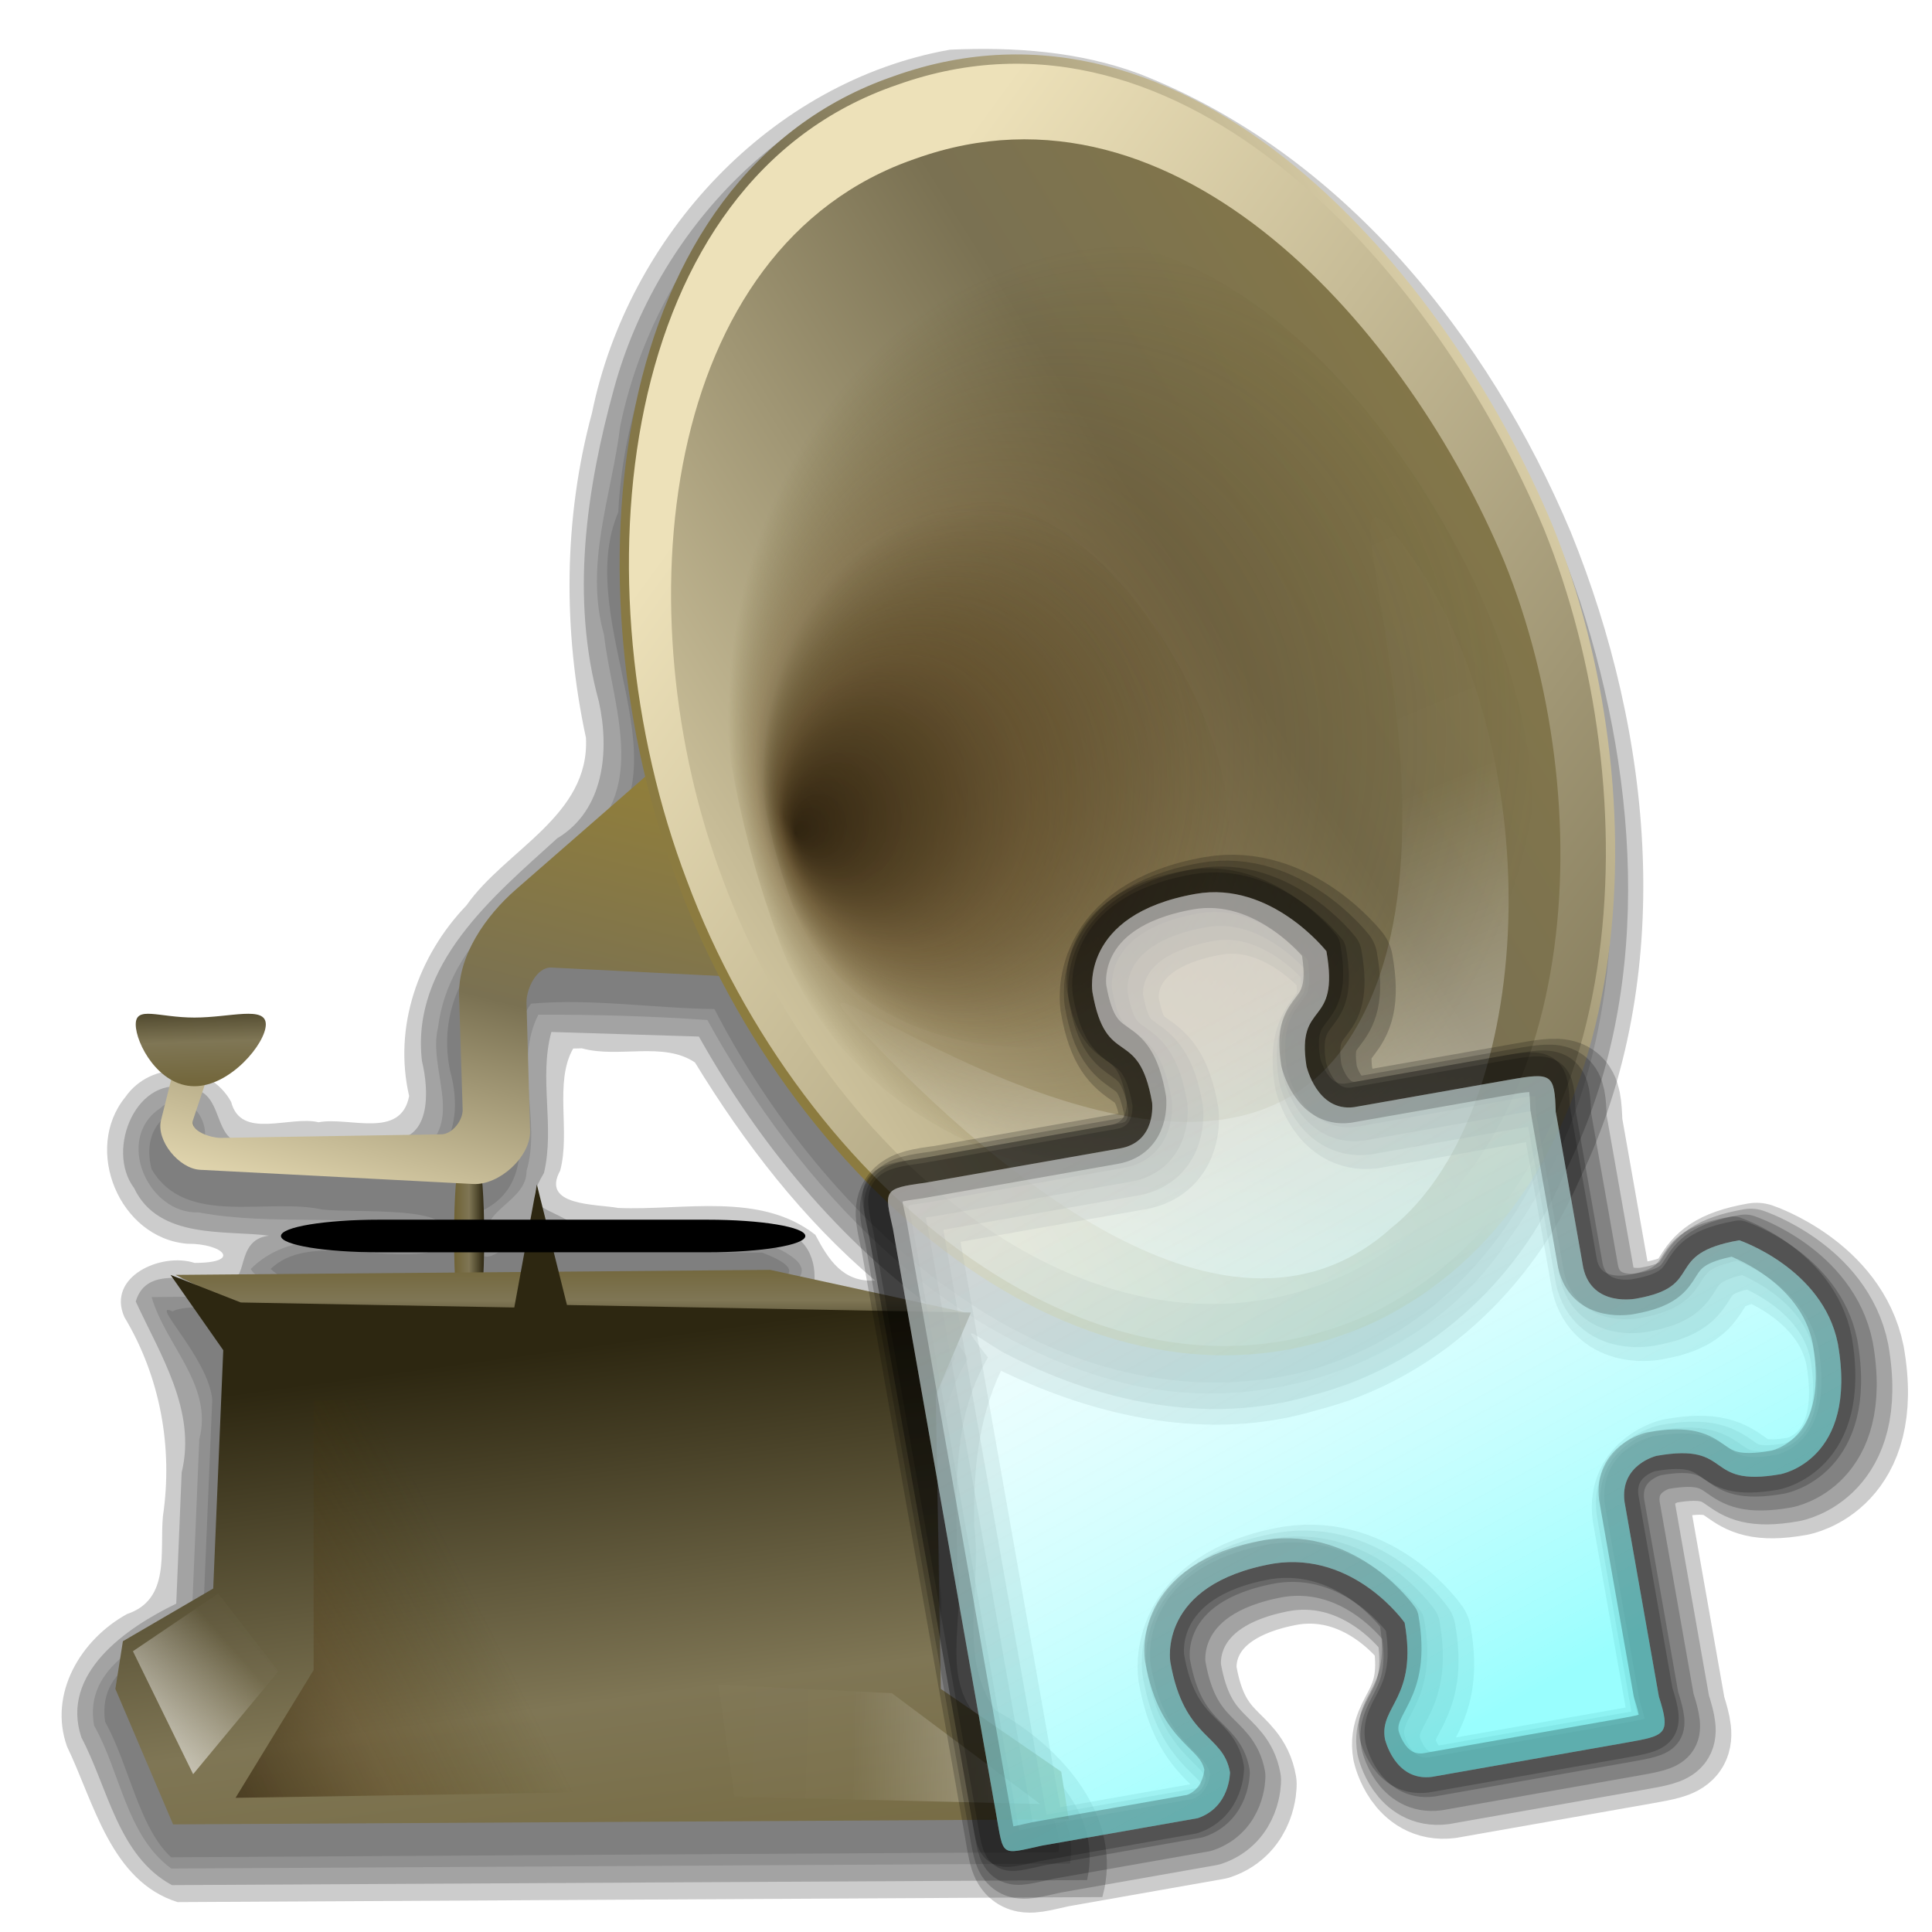
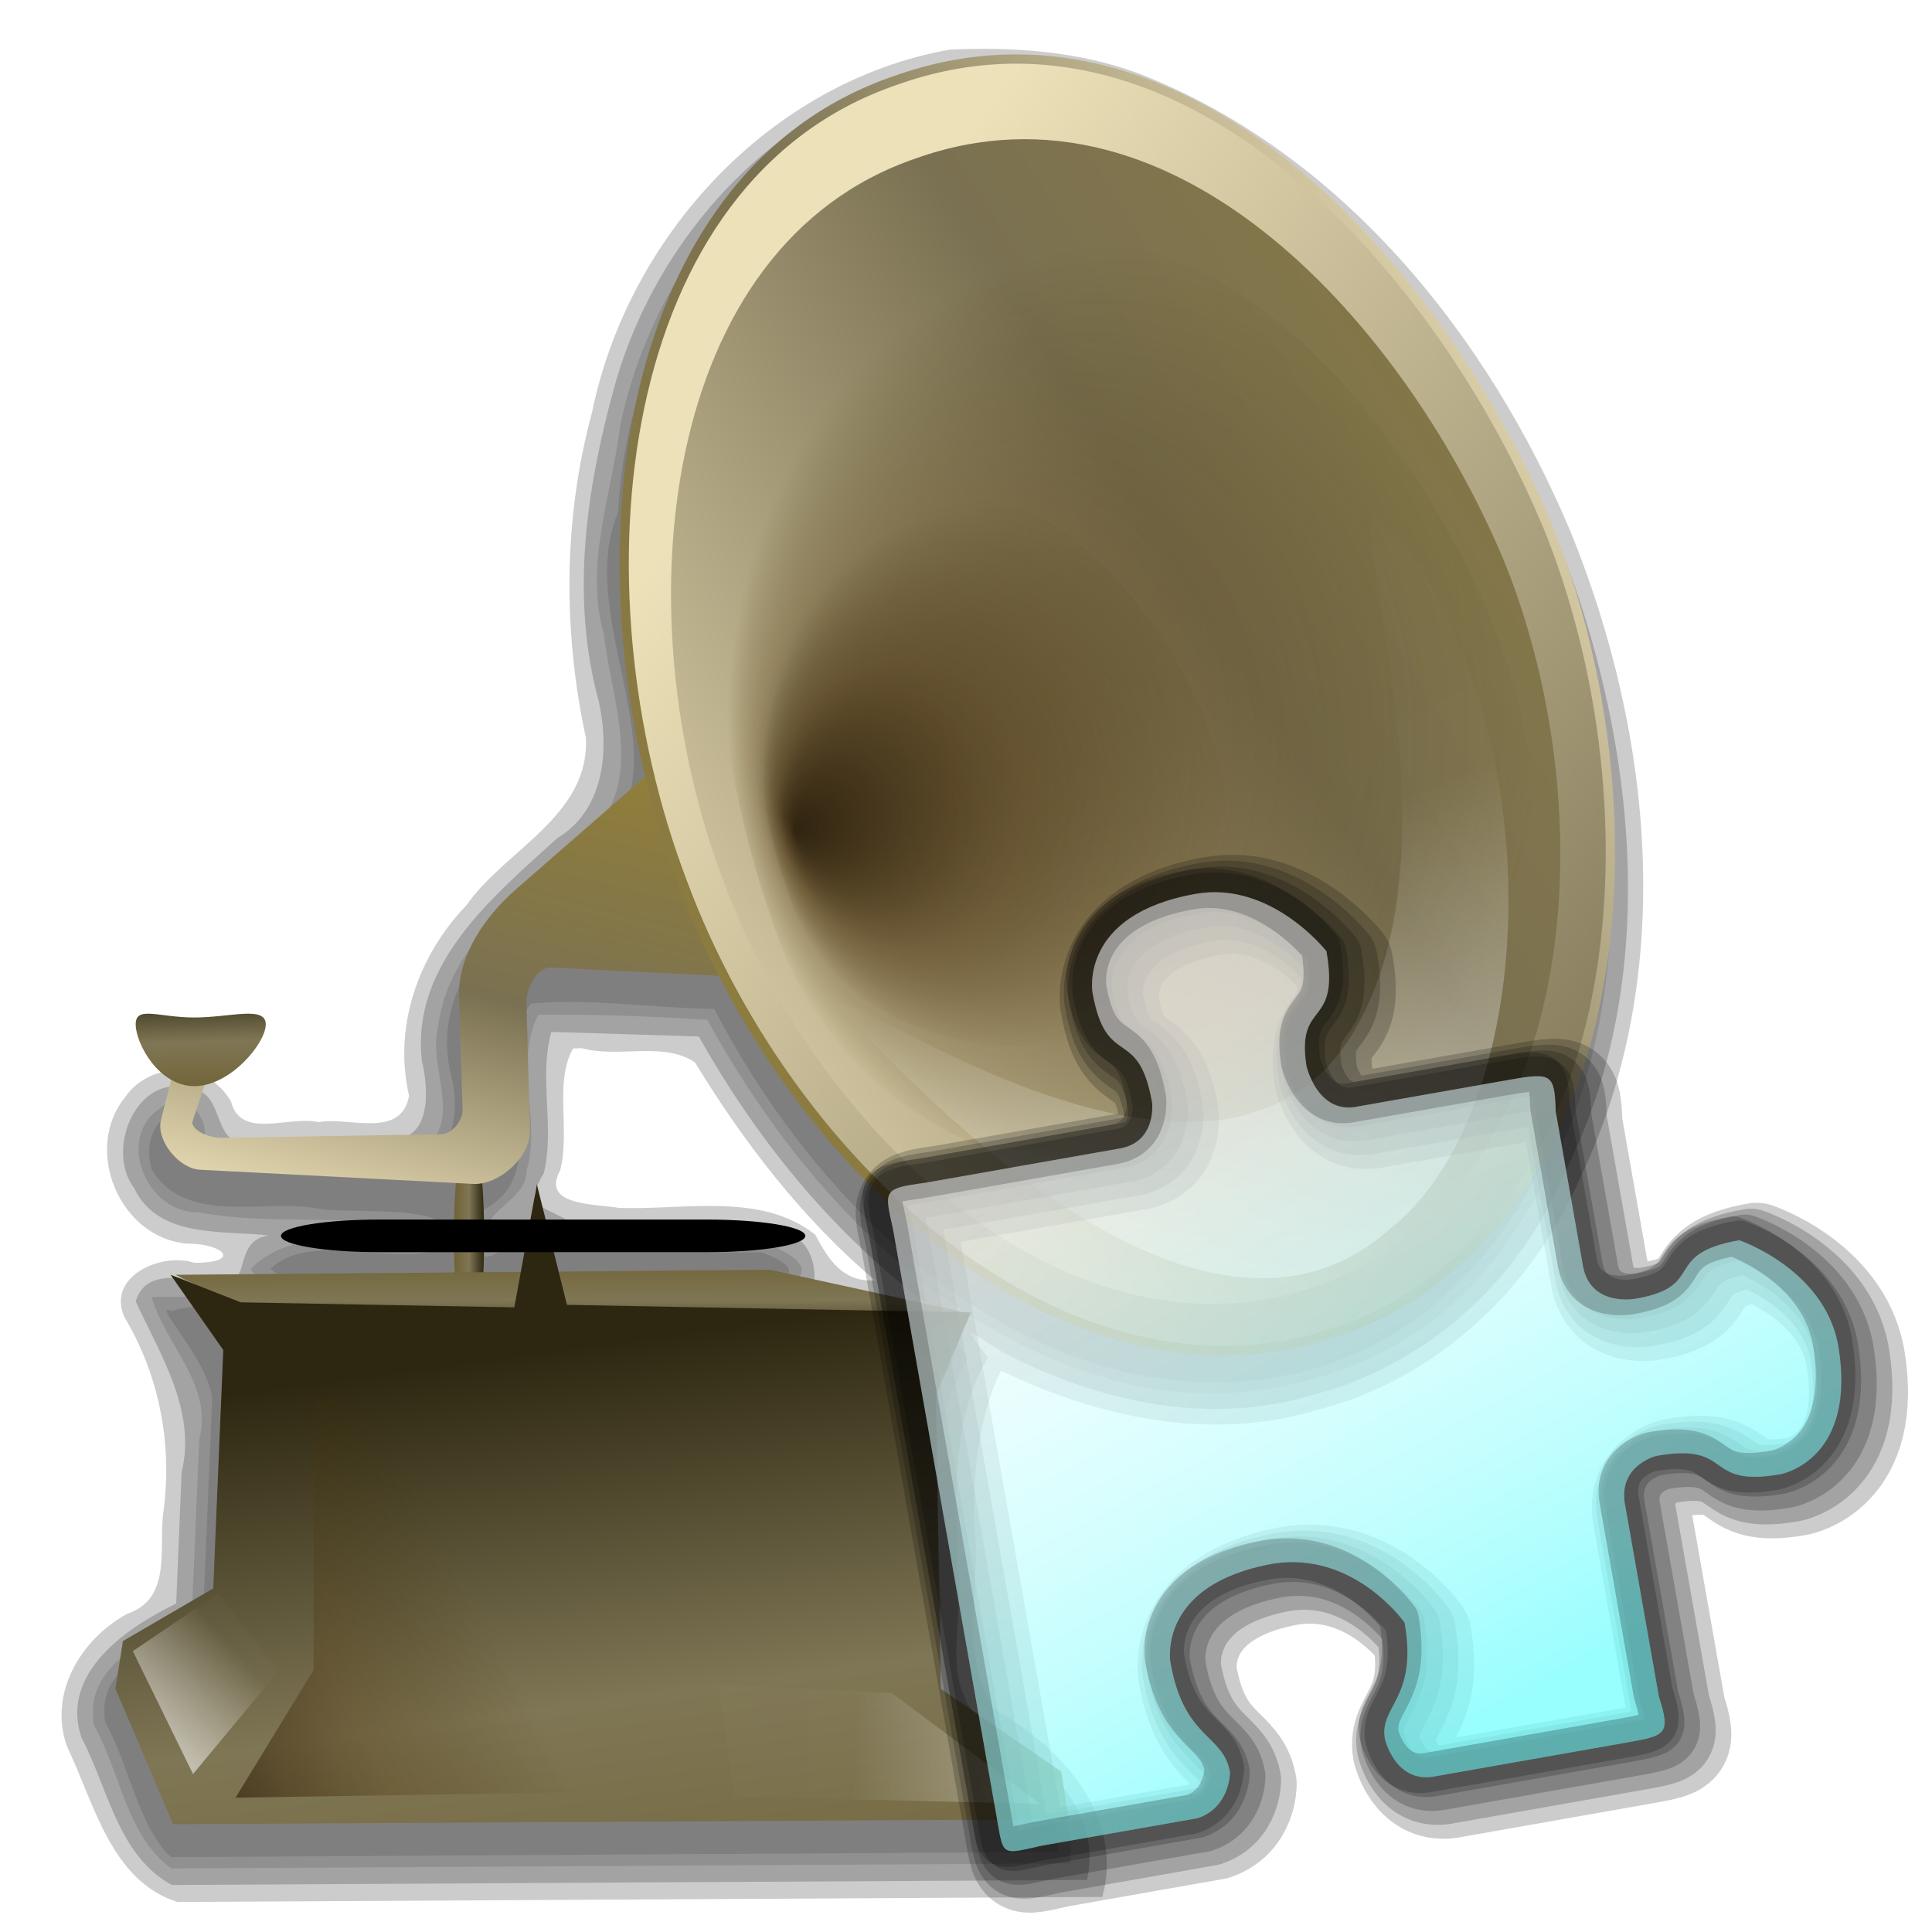
- <svg xmlns="http://www.w3.org/2000/svg" xmlns:xlink="http://www.w3.org/1999/xlink" width="32" height="32" viewBox="0 0 32 32" version="1.1" id="svg5094" xml:space="preserve">
-   <defs id="defs5088">
-     <linearGradient id="linearGradient5">
-       <stop style="stop-color:#fffefe;stop-opacity:0.2;" offset="0" id="stop5" />
-       <stop style="stop-color:#00ffff;stop-opacity:0.4;" offset="1" id="stop6" />
+ <svg xmlns="http://www.w3.org/2000/svg" xmlns:xlink="http://www.w3.org/1999/xlink" width="32" height="32" version="1.1" viewBox="0 0 32 32">
+   <defs>
+     <linearGradient id="linearGradient6" x1="14" x2="20" y1="7" y2="25" gradientUnits="userSpaceOnUse">
+       <stop stop-color="#fffefe" stop-opacity=".2" offset="0" />
+       <stop stop-color="#0ff" stop-opacity=".4" offset="1" />
    </linearGradient>
-     <linearGradient xlink:href="#linearGradient5" id="linearGradient6" x1="14" y1="7" x2="20" y2="25" gradientUnits="userSpaceOnUse" />
-     <linearGradient id="linearGradient3589">
-       <stop style="stop-color:#0052ff;stop-opacity:1;" offset="0" id="stop3587" />
+     <linearGradient id="linearGradient2318" x1="187.52" x2="197.01" y1="82.686" y2="82.686" gradientTransform="matrix(.25437 0 0 1.2295 162.94 162.29)" gradientUnits="userSpaceOnUse" xlink:href="#linearGradient2310" />
+     <linearGradient id="linearGradient2310">
+       <stop stop-color="#6f6234" offset="0" />
+       <stop stop-color="#7f7655" offset=".5" />
+       <stop stop-color="#2d2711" offset="1" />
    </linearGradient>
-     <linearGradient x1="187.518" y1="82.686" x2="197.013" y2="82.686" id="linearGradient2318" xlink:href="#linearGradient2310" gradientUnits="userSpaceOnUse" gradientTransform="matrix(0.2543698,0,0,1.229454,162.9437,162.2934)" />
-     <linearGradient id="linearGradient2310">
-       <stop id="stop2311" style="stop-color:#6f6234;stop-opacity:1" offset="0" />
-       <stop id="stop2312" style="stop-color:#7f7655;stop-opacity:1" offset="0.5" />
-       <stop id="stop2313" style="stop-color:#2d2711;stop-opacity:1" offset="1" />
+     <linearGradient id="linearGradient2296" x1="52.202" x2="80.842" y1="222.94" y2="139.84" gradientTransform="matrix(.65515 0 0 .47735 162.94 162.29)" gradientUnits="userSpaceOnUse" xlink:href="#linearGradient2288" />
+     <linearGradient id="linearGradient2288">
+       <stop stop-color="#ede1b9" offset="0" />
+       <stop stop-color="#7a7152" offset=".5" />
+       <stop stop-color="#927f39" offset="1" />
    </linearGradient>
-     <linearGradient x1="52.202" y1="222.936" x2="80.842" y2="139.837" id="linearGradient2296" xlink:href="#linearGradient2288" gradientUnits="userSpaceOnUse" gradientTransform="matrix(0.6551461,0,0,0.477353,162.9437,162.2934)" />
-     <linearGradient id="linearGradient2288">
-       <stop id="stop2289" style="stop-color:#ede1b9;stop-opacity:1" offset="0" />
-       <stop id="stop2291" style="stop-color:#7a7152;stop-opacity:1" offset="0.5" />
-       <stop id="stop2290" style="stop-color:#927f39;stop-opacity:1" offset="1" />
+     <linearGradient id="linearGradient2293" x1="167.39" x2="423.51" y1="44.529" y2="288.54" gradientTransform="matrix(.48918 0 0 .63931 162.94 162.29)" gradientUnits="userSpaceOnUse" xlink:href="#linearGradient2288" />
+     <linearGradient id="linearGradient2306" x1="281.13" x2="139" y1="52.916" y2="167.97" gradientTransform="matrix(.48918 0 0 .63931 162.94 162.29)" gradientUnits="userSpaceOnUse" xlink:href="#linearGradient2288" />
+     <linearGradient id="linearGradient2287" x1="106.91" x2="291.1" y1="137.89" y2="-13.32" gradientTransform="matrix(.48867 0 0 .63997 162.94 162.29)" gradientUnits="userSpaceOnUse" xlink:href="#linearGradient2288" />
+     <radialGradient id="radialGradient3175" cx="198.31" cy="109.06" r="63.508" fx="143.62" fy="122.04" gradientTransform="matrix(.51681 0 0 .60512 162.94 162.29)" gradientUnits="userSpaceOnUse" xlink:href="#linearGradient2283" />
+     <linearGradient id="linearGradient2283">
+       <stop stop-color="#1d1100" stop-opacity=".667" offset="0" />
+       <stop stop-color="#4f340c" stop-opacity=".302" offset=".527" />
+       <stop stop-color="#3d3001" stop-opacity="0" offset="1" />
    </linearGradient>
-     <linearGradient x1="167.392" y1="44.529" x2="423.51" y2="288.536" id="linearGradient2293" xlink:href="#linearGradient2288" gradientUnits="userSpaceOnUse" gradientTransform="matrix(0.4891802,0,0,0.6393063,162.9437,162.2934)" />
-     <linearGradient x1="281.134" y1="52.916" x2="139.003" y2="167.97" id="linearGradient2306" xlink:href="#linearGradient2288" gradientUnits="userSpaceOnUse" gradientTransform="matrix(0.4891802,0,0,0.6393063,162.9437,162.2934)" />
-     <linearGradient x1="106.914" y1="137.886" x2="291.101" y2="-13.32" id="linearGradient2287" xlink:href="#linearGradient2288" gradientUnits="userSpaceOnUse" gradientTransform="matrix(0.4886735,0,0,0.6399691,162.9437,162.2934)" />
-     <radialGradient cx="198.314" cy="109.057" r="63.508" fx="143.616" fy="122.043" id="radialGradient3175" xlink:href="#linearGradient2283" gradientUnits="userSpaceOnUse" gradientTransform="matrix(0.5168128,0,0,0.6051242,162.9437,162.2934)" />
-     <linearGradient id="linearGradient2283">
-       <stop id="stop2284" style="stop-color:#1d1100;stop-opacity:0.667" offset="0" />
-       <stop id="stop2292" style="stop-color:#4f340c;stop-opacity:0.302" offset="0.527" />
-       <stop id="stop2285" style="stop-color:#3d3001;stop-opacity:0" offset="1" />
+     <linearGradient id="linearGradient2305" x1="182.67" x2="226.58" y1="74.241" y2="192.07" gradientTransform="matrix(.52411 0 0 .5967 162.94 162.29)" gradientUnits="userSpaceOnUse" xlink:href="#linearGradient2300" />
+     <linearGradient id="linearGradient2300">
+       <stop stop-color="#fff" stop-opacity="0" offset="0" />
+       <stop stop-color="#fff" stop-opacity=".021" offset=".496" />
+       <stop stop-color="#fff" stop-opacity=".531" offset="1" />
    </linearGradient>
-     <linearGradient x1="182.666" y1="74.241" x2="226.582" y2="192.066" id="linearGradient2305" xlink:href="#linearGradient2300" gradientUnits="userSpaceOnUse" gradientTransform="matrix(0.5241081,0,0,0.5967012,162.9437,162.2934)" />
-     <linearGradient id="linearGradient2300">
-       <stop id="stop2301" style="stop-color:#ffffff;stop-opacity:0" offset="0" />
-       <stop id="stop2302" style="stop-color:#ffffff;stop-opacity:0.021" offset="0.496" />
-       <stop id="stop2303" style="stop-color:#ffffff;stop-opacity:0.531" offset="1" />
-     </linearGradient>
-     <linearGradient x1="23.702" y1="838.791" x2="24.908" y2="894.39" id="linearGradient2316" xlink:href="#linearGradient2310" gradientUnits="userSpaceOnUse" gradientTransform="matrix(2.407242,0,0,0.1299146,162.9437,162.2934)" />
-     <linearGradient x1="90.82" y1="378.081" x2="66.363" y2="257.434" id="linearGradient2309" xlink:href="#linearGradient2310" gradientUnits="userSpaceOnUse" gradientTransform="matrix(0.6826697,0,0,0.4581073,162.9437,162.2934)" />
-     <linearGradient x1="66.332" y1="210.397" x2="45.224" y2="233.758" id="linearGradient2297" xlink:href="#linearGradient2300" gradientUnits="userSpaceOnUse" gradientTransform="matrix(0.5019225,0,0,0.6230761,162.9437,162.2934)" />
-     <linearGradient x1="39.019" y1="273.276" x2="82.8" y2="253.125" id="linearGradient2341" xlink:href="#linearGradient2283" gradientUnits="userSpaceOnUse" gradientTransform="matrix(0.5879247,0,0,0.531932,162.9437,162.2934)" />
-     <linearGradient x1="24.214" y1="116.098" x2="23.556" y2="104.703" id="linearGradient2460" xlink:href="#linearGradient2310" gradientUnits="userSpaceOnUse" gradientTransform="matrix(1.340123,0,0,0.7462003,158.1321,171.7262)" />
-     <radialGradient cx="104.162" cy="56.434" r="20.573" fx="86.443" fy="60.641" id="radialGradient2286" xlink:href="#linearGradient2283" gradientUnits="userSpaceOnUse" gradientTransform="matrix(0.9241541,0,0,1.082071,158.1321,171.7262)" />
-     <linearGradient x1="37.51" y1="233.714" x2="65.397" y2="234.011" id="linearGradient2598" xlink:href="#linearGradient2300" gradientUnits="userSpaceOnUse" gradientTransform="matrix(1.64284,0,0,0.6087021,158.1321,171.7262)" />
+     <linearGradient id="linearGradient2316" x1="23.702" x2="24.908" y1="838.79" y2="894.39" gradientTransform="matrix(2.4072 0 0 .12991 162.94 162.29)" gradientUnits="userSpaceOnUse" xlink:href="#linearGradient2310" />
+     <linearGradient id="linearGradient2309" x1="90.82" x2="66.363" y1="378.08" y2="257.43" gradientTransform="matrix(.68267 0 0 .45811 162.94 162.29)" gradientUnits="userSpaceOnUse" xlink:href="#linearGradient2310" />
+     <linearGradient id="linearGradient2297" x1="66.332" x2="45.224" y1="210.4" y2="233.76" gradientTransform="matrix(.50192 0 0 .62308 162.94 162.29)" gradientUnits="userSpaceOnUse" xlink:href="#linearGradient2300" />
+     <linearGradient id="linearGradient2341" x1="39.019" x2="82.8" y1="273.28" y2="253.12" gradientTransform="matrix(.58792 0 0 .53193 162.94 162.29)" gradientUnits="userSpaceOnUse" xlink:href="#linearGradient2283" />
+     <linearGradient id="linearGradient2460" x1="24.214" x2="23.556" y1="116.1" y2="104.7" gradientTransform="matrix(1.3401 0 0 .7462 158.13 171.73)" gradientUnits="userSpaceOnUse" xlink:href="#linearGradient2310" />
+     <radialGradient id="radialGradient2286" cx="104.16" cy="56.434" r="20.573" fx="86.443" fy="60.641" gradientTransform="matrix(.92415 0 0 1.0821 158.13 171.73)" gradientUnits="userSpaceOnUse" xlink:href="#linearGradient2283" />
+     <linearGradient id="linearGradient2598" x1="37.51" x2="65.397" y1="233.71" y2="234.01" gradientTransform="matrix(1.6428 0 0 .6087 158.13 171.73)" gradientUnits="userSpaceOnUse" xlink:href="#linearGradient2300" />
  </defs>
-   <g id="layer2" style="display:inline">
-     <g id="g3866" transform="matrix(0.1662041,0,0,0.1662041,-23.36122,-21.86451)" style="display:inline">
-       <path d="m 486.25,355.75 c -25.791,4.564 -46.2,26.801 -51.355,52.075 -4.11,15.183 -4.182,31.291 -0.873,46.638 0.564,11.208 -11.541,16.029 -17.141,24.032 -6.938,7.226 -10.513,17.44 -8.224,27.349 -1.184,6.255 -8.631,2.928 -12.985,3.762 -4.166,-0.993 -11.126,2.564 -12.546,-2.919 -3.155,-5.755 -11.486,-6.004 -15.178,-0.693 -6.103,7.47 -0.871,20.216 8.861,21.036 5.197,-0.04 7.976,2.753 1.067,2.751 -4.759,-1.551 -12.666,1.958 -10.053,7.792 5.132,8.56 6.976,18.657 5.516,28.55 -0.483,5.14 1.115,11.925 -5.152,14.029 -6.616,3.633 -11.301,11.4 -8.607,18.991 3.862,8.002 6.29,19.334 15.859,22.326 44.219,-0.238 88.437,-0.487 132.656,-0.719 3.2,-11.493 -5.927,-21.63 -15.312,-26.781 -5.541,-7.675 -1.907,-17.676 -3.074,-26.412 -0.149,-7.583 0.531,-15.387 3.855,-22.307 13.937,6.745 30.09,10.234 45.243,5.669 17.035,-4.263 30.952,-17.291 37.835,-33.287 13.893,-28.999 10.462,-63.564 -1.34,-92.652 -11.861,-28.207 -32.857,-54.432 -61.956,-65.792 C 504.646,355.971 495.45,355.352 486.25,355.75 Z M 433.438,499 c 5.253,1.464 11.676,-1.03 16.221,2.029 7.079,11.58 15.452,22.47 25.841,31.284 -4.677,0.287 -6.728,-3.073 -8.578,-6.566 -7.902,-6.192 -18.928,-3.458 -28.254,-3.847 -3.219,-0.587 -11.155,-0.244 -8.345,-5.356 1.497,-5.625 -0.894,-12.673 1.864,-17.513 0.417,0.009 0.833,-0.032 1.25,-0.031 z" id="path2384" style="fill:#000000;fill-opacity:0.2;fill-rule:evenodd;stroke:none" transform="matrix(0.6947343,0,0,0.6947343,-102.5781,-110.6491)" />
-       <path d="m 486.469,358.156 c -23.654,3.739 -42.221,23.572 -48.405,46.126 -4.016,14.573 -6.264,30.134 -2.195,44.964 1.558,7.05 0.792,15.587 -5.976,19.634 -9.198,8.354 -20.993,18.052 -19.399,31.939 1.035,4.229 1.402,11.822 -4.99,11.198 -7.379,0.319 -14.935,0.143 -22.229,0.058 -2.525,-1.668 -1.783,-7.007 -6.036,-7.283 -7.542,-2.412 -12.233,8.688 -8.031,14.257 3.517,7.443 13.247,6.001 19.356,6.826 -5.086,0.575 -2.712,7.075 -6.094,6.188 -4.222,0.941 -11.342,-2.385 -13.031,3.25 3.555,7.703 8.742,15.69 6.589,24.534 -0.259,6.27 -0.518,12.54 -0.777,18.81 -7.146,3.451 -16.688,10.015 -13.601,19.21 3.819,7.219 5.249,16.974 12.976,21.165 43.76,-0.238 87.521,-0.487 131.281,-0.719 2.354,-10.355 -6.856,-18.023 -14.844,-22.562 -6.564,-5.61 -2.571,-15.022 -3.757,-22.409 -0.142,-10.086 -0.991,-20.981 4.382,-29.997 -4.085,-5.234 -2.693,-3.69 1.969,-0.844 13.486,7.163 29.463,10.717 44.421,6.297 16.224,-4.132 29.8,-16.228 36.21,-31.652 12.915,-25.428 10.912,-55.829 2.315,-82.297 -10.037,-30.263 -30.807,-58.294 -60.116,-72.052 -9.338,-4.245 -19.87,-5.188 -30.017,-4.64 z m -36.25,139.156 c 8.623,15.357 20.056,29.263 34.406,39.594 -5.648,-2.337 -12.445,-1.821 -17.844,-4.344 0.333,-3.915 -1.785,-7.492 -6.05,-7.389 -9.553,-2.878 -19.829,0.762 -29.399,-1.538 -4.365,-2.368 -6.134,-1.988 -3.332,-6.761 1.575,-6.644 -0.761,-13.608 1.062,-20.219 7.052,0.219 14.104,0.438 21.156,0.656 z" id="path2375" style="display:inline;fill:#000000;fill-opacity:0.2;fill-rule:evenodd;stroke:none" transform="matrix(0.6947343,0,0,0.6947343,-102.5781,-110.6491)" />
-       <path d="m 486.438,360.656 c -24.627,3.397 -42.744,25.744 -47.512,49.165 -1.222,9.892 -5.17,19.836 -2.317,29.827 1.034,9.357 5.989,20.929 -1.921,28.57 -8.739,7.814 -20.323,15.149 -21.886,27.811 -1.468,5.907 3.816,13.45 -2.415,17.706 -4.486,2.971 -10.104,-0.144 -15.138,0.881 -5.564,0.337 -11.206,0.628 -16.655,-0.774 2.632,-3.577 -1.774,-9.875 -5.654,-6.234 -6.523,4.291 -1.816,15.206 5.556,14.929 10.637,2.006 21.848,0.022 32.348,2.468 0.345,2.894 -6.737,1.709 -9.313,1.493 -5.501,-0.346 -11.464,0.008 -15.594,4.156 1.393,2.612 11.397,4.4 4.337,3.794 -6.185,0.073 -12.37,0.192 -18.555,0.237 2.028,6.976 8.872,12.631 6.838,20.409 -0.352,8.374 -0.704,16.748 -1.057,25.123 -6.096,3.415 -15.633,7.266 -14.031,15.938 3.782,6.673 4.623,15.771 11.062,20.5 42.979,-0.238 85.958,-0.488 128.938,-0.719 1.496,-9.973 -8.842,-14.766 -15.736,-19.254 -5.388,-5.552 -1.833,-13.99 -2.959,-20.875 0.026,-10.757 -2.054,-22.585 4.007,-32.216 -3.574,-7.481 -13.468,-4.643 -19.83,-7.681 -2.513,-0.825 -8.075,-1.388 -8.795,-1.663 2.941,-0.848 7.284,-2.856 3.062,-5.594 -6.2,-4.149 -14.109,-0.96 -21.04,-1.969 -4.26,-0.592 -11.064,1.192 -13.71,-0.906 -1.219,-4.895 -6.179,0.341 -8.531,0.719 -1.255,-4.307 5.593,-5.471 5.564,-9.917 2.143,-7.289 -1.864,-15.39 1.686,-22.395 8.093,-0.048 16.176,0.202 24.25,0.75 13.079,23.827 33.606,45.961 60.93,52.371 19.925,4.325 42.428,-3.287 53.806,-20.617 16.975,-23.307 17.793,-54.613 10.909,-81.697 -7.99,-31.725 -27.567,-61.505 -56.472,-77.66 -10.449,-5.946 -22.265,-7.923 -34.173,-6.678 z m -65,173.656 c -1.792,0.78 -1.592,-0.718 0,0 z" id="path2371" style="display:inline;fill:#000000;fill-opacity:0.12;fill-rule:evenodd;stroke:none" transform="matrix(0.6947343,0,0,0.6947343,-102.5781,-110.6491)" />
-       <path d="m 492.325,361.86 c -31.528,0.35 -52.242,31.14 -53.67,60.24 -6.776,15.799 11.31,38.089 -4.256,48.443 -9.507,8.317 -22.807,17.112 -19.879,31.631 2.61,9.401 -2.114,16.63 -12.282,14.025 -8.554,-0.643 -17.893,1.997 -25.873,-1.143 5.575,-10.429 -7.185,-8.332 -4.644,1.288 4.896,8.331 16.434,4.017 24.568,5.794 5.814,0.591 23.916,-0.98 14.96,6.16 -7.206,1.23 -17.27,-2.662 -22.454,2.344 5.265,4.978 15.372,1.131 22.653,2.344 6.133,4.848 -11.742,2.355 -16.891,3.039 -5.767,0.436 -17.856,-0.607 -19.82,0.719 -3.574,-1.699 5.164,6.679 5.677,12.66 -0.446,10.6 -0.891,21.2 -1.337,31.8 -5.659,4.133 -15.259,5.578 -14.031,14.406 3.414,6.088 4.846,15.195 9.476,19.431 42.425,-0.248 84.849,-0.495 127.274,-0.743 0.735,-9.895 -10.829,-12.018 -16.838,-17.651 -3.536,-5.548 -0.766,-14.48 -1.852,-21.343 0.264,-10.769 -2.472,-22.121 3.822,-31.719 -0.467,-4.743 -13.311,-3.574 -18.618,-6.055 -12.903,-3.781 -26.464,-1.228 -39.701,-1.795 -0.525,-6.123 13.179,-1.135 18.427,-2.75 5.304,0.974 24.212,-0.147 12.246,-4.688 -10.849,0 -21.699,0 -32.548,0 1.665,-11.095 -9.332,10.306 -8.906,-5.438 13.261,-4.91 1.747,-21.355 8.313,-30.262 8.635,-0.787 17.563,0.671 26.312,0.762 15.428,30.013 47.242,60.244 83.656,52.279 34.977,-8.656 46.816,-49.735 42.868,-81.659 -4.115,-39.966 -27.37,-80.469 -64.456,-98.035 -7.008,-2.872 -14.607,-4.399 -22.192,-4.085 z m -74.406,171.125 c 13.828,-2.221 -0.206,8.434 0,0 z" id="path2367" style="display:inline;fill:#000000;fill-opacity:0.12;fill-rule:evenodd;stroke:none" transform="matrix(0.6947343,0,0,0.6947343,-102.5781,-110.6491)" />
-       <rect width="2.415" height="11.673" rx="0.452" ry="35.117" x="210.643" y="263.952" transform="matrix(1.24231,0,0,1.24231,-75.87544,-80.30973)" id="rect2317" style="fill:url(#linearGradient2318);fill-opacity:1;fill-rule:evenodd;stroke-width:1pt" />
-       <path d="m 187.991,256.976 -0.854,3.416 c -0.41,1.639 1.444,3.897 3.131,3.985 l 21.916,1.139 c 2.078,0.108 4.612,-2.189 4.554,-4.269 l -0.285,-10.247 c -0.032,-1.158 0.836,-2.904 1.992,-2.846 l 17.078,0.854 -6.546,-18.785 -13.377,11.67 c -2.431,2.121 -4.655,5.315 -4.554,8.539 l 0.285,9.108 c 0.027,0.874 -0.833,1.978 -1.708,1.992 l -17.647,0.285 c -0.895,0.014 -2.56,-0.574 -2.277,-1.423 l 1.139,-3.416 z" transform="matrix(1.24231,0,0,1.24231,-75.87544,-80.30973)" id="path2295" style="fill:url(#linearGradient2296);fill-opacity:1;fill-rule:evenodd;stroke-width:2.25;stroke-linecap:round;stroke-linejoin:round" />
-       <path d="m 246.055,176.996 c 23.339,-8.349 43.833,15.37 52.371,35.863 8.539,21.062 7.4,52.561 -13.662,63.187 -22.201,10.626 -46.679,-10.247 -55.787,-34.724 -9.108,-23.909 -5.693,-56.546 17.078,-64.326 z" transform="matrix(1.24231,0,0,1.24231,-75.87544,-80.30973)" id="path2280" style="fill:url(#linearGradient2293);fill-opacity:1;fill-rule:evenodd;stroke:url(#linearGradient2306);stroke-width:0.559pt" />
-       <path d="m 247.669,183.264 c 21.047,-7.529 39.527,13.86 47.227,32.34 7.7,18.993 6.673,47.398 -12.32,56.98 -20.02,9.582 -42.093,-9.24 -50.307,-31.313 -8.213,-21.56 -5.133,-50.991 15.4,-58.007 z" transform="matrix(1.24231,0,0,1.24231,-75.87544,-80.30973)" id="path2281" style="fill:url(#linearGradient2287);fill-opacity:1;fill-rule:evenodd;stroke-width:0.902pt" />
-       <path d="m 240.722,195.314 c -9.321,6.886 -12.368,27.979 -3.964,50.803 8.363,22.495 39.708,22.734 48.14,15.626 8.473,-6.78 21.134,-24.413 3.194,-52.372 -17.858,-27.303 -37.767,-20.978 -47.37,-14.057 z" transform="matrix(1.24231,0,0,1.24231,-75.87544,-80.30973)" id="path2282" style="fill:url(#radialGradient3175);fill-opacity:1;fill-rule:evenodd;stroke-width:1pt" />
-       <path d="m 281.573,255.126 c 13.312,-17.333 -4.826,-55.707 6.578,-38.935 10.6,16.772 8.896,43.908 -2.375,52.897 -13.686,12.21 -33.678,-6.575 -42.667,-16.101 -8.99,-9.526 25.152,18.903 38.464,2.139 z" transform="matrix(1.24231,0,0,1.24231,-75.87544,-80.30973)" id="path2304" style="fill:url(#linearGradient2305);fill-opacity:1;fill-rule:evenodd;stroke-width:1pt" />
-       <path d="m 188.303,272.808 5.635,2.818 57.762,0.201 -15.698,-3.421 z" transform="matrix(1.24231,0,0,1.24231,-75.87544,-80.30973)" id="path2315" style="fill:url(#linearGradient2316);fill-opacity:1;fill-rule:evenodd;stroke-width:1pt" />
-       <path d="m 193.535,275.021 21.938,0.403 1.811,-9.862 2.415,9.661 32.403,0.604 -2.818,6.642 0.403,23.548 9.661,6.642 0.604,3.824 -71.85,0.403 -4.629,-10.868 0.604,-3.824 7.245,-4.226 0.805,-19.12 -4.226,-6.038 z" transform="matrix(1.24231,0,0,1.24231,-75.87544,-80.30973)" id="path2307" style="fill:url(#linearGradient2309);fill-opacity:1;fill-rule:evenodd;stroke-width:1pt" />
-       <path d="m 196.554,304.607 -6.843,8.252 -4.83,-9.862 6.843,-4.629 z" transform="matrix(1.24231,0,0,1.24231,-75.87544,-80.30973)" id="path2308" style="fill:url(#linearGradient2297);fill-opacity:1;fill-rule:evenodd;stroke-width:1pt" />
-       <rect width="42.064" height="2.616" rx="7.871" ry="7.871" x="196.756" y="268.38" transform="matrix(1.24231,0,0,1.24231,-75.87544,-80.30973)" id="rect2314" style="fill-rule:evenodd;stroke-width:1pt" />
-       <path d="m 221.008,282.308 -21.632,0.569 v 21.632 l -6.262,10.247 35.863,-0.569 z" transform="matrix(1.24231,0,0,1.24231,-75.87544,-80.30973)" id="path2340" style="fill:url(#linearGradient2341);fill-opacity:1;fill-rule:evenodd;stroke-width:1pt" />
-       <path d="m 195.541,252.717 c 0,1.519 -2.846,4.955 -5.726,4.955 -2.88,0 -4.708,-3.435 -4.708,-4.955 0,-1.519 1.828,-0.551 4.708,-0.551 2.88,0 5.726,-0.969 5.726,0.551 z" transform="matrix(1.24231,0,0,1.24231,-75.87544,-80.30973)" id="path2459" style="fill:url(#linearGradient2460);fill-opacity:1;fill-rule:evenodd;stroke-width:1pt" />
-       <path d="m 240.079,213.692 c -5.399,3.989 -7.165,16.207 -2.296,29.428 4.844,13.031 23.001,13.169 27.886,9.052 4.908,-3.928 12.242,-14.142 1.85,-30.337 -10.344,-15.816 -21.877,-12.152 -27.44,-8.143 z" transform="matrix(1.24231,0,0,1.24231,-75.87544,-80.30973)" id="path2534" style="fill:url(#radialGradient2286);fill-opacity:1;fill-rule:evenodd;stroke-width:1pt" />
-       <path d="m 257.66,315.252 -24.521,-0.587 -1.295,-8.978 13.914,0.674 z" transform="matrix(1.24231,0,0,1.24231,-75.87544,-80.30973)" id="path2597" style="display:inline;fill:url(#linearGradient2598);fill-opacity:1;fill-rule:evenodd;stroke-width:1pt" />
+   <g>
+     <g transform="matrix(.1662 0 0 .1662 -23.361 -21.865)" fill-rule="evenodd">
+       <g>
+         <path transform="matrix(.69473 0 0 .69473 -102.58 -110.65)" d="m486.25 355.75c-25.791 4.564-46.2 26.801-51.355 52.075-4.11 15.183-4.182 31.291-0.873 46.638 0.564 11.208-11.541 16.029-17.141 24.032-6.938 7.226-10.513 17.44-8.224 27.349-1.184 6.255-8.631 2.928-12.985 3.763-4.166-0.993-11.126 2.564-12.546-2.919-3.155-5.755-11.486-6.004-15.178-0.693-6.103 7.47-0.871 20.216 8.861 21.036 5.197-0.04 7.976 2.753 1.067 2.751-4.759-1.551-12.666 1.958-10.053 7.792 5.132 8.56 6.976 18.657 5.516 28.55-0.483 5.141 1.115 11.925-5.152 14.029-6.616 3.633-11.301 11.4-8.607 18.991 3.862 8.002 6.29 19.334 15.859 22.326 44.219-0.238 88.437-0.487 132.66-0.719 3.2-11.493-5.927-21.63-15.312-26.781-5.541-7.675-1.907-17.676-3.074-26.412-0.149-7.582 0.531-15.387 3.855-22.307 13.937 6.745 30.09 10.234 45.243 5.669 17.035-4.263 30.952-17.291 37.835-33.287 13.893-28.999 10.462-63.564-1.34-92.652-11.861-28.207-32.857-54.432-61.956-65.792-8.698-3.217-17.894-3.836-27.094-3.438zm-52.812 143.25c5.253 1.464 11.676-1.03 16.221 2.029 7.079 11.58 15.452 22.47 25.841 31.284-4.677 0.287-6.728-3.073-8.578-6.566-7.902-6.192-18.928-3.458-28.254-3.847-3.219-0.587-11.155-0.244-8.345-5.356 1.497-5.625-0.894-12.673 1.864-17.513 0.417 9e-3 0.833-0.032 1.25-0.031z" fill-opacity=".2" />
+         <path transform="matrix(.69473 0 0 .69473 -102.58 -110.65)" d="m486.47 358.16c-23.654 3.739-42.221 23.572-48.405 46.126-4.016 14.573-6.264 30.134-2.195 44.964 1.558 7.05 0.792 15.587-5.976 19.634-9.197 8.354-20.993 18.052-19.399 31.94 1.034 4.229 1.402 11.822-4.99 11.198-7.379 0.319-14.935 0.143-22.229 0.058-2.525-1.668-1.782-7.007-6.036-7.283-7.542-2.412-12.233 8.688-8.031 14.257 3.517 7.443 13.247 6.001 19.356 6.825-5.086 0.575-2.712 7.075-6.094 6.188-4.222 0.941-11.342-2.385-13.031 3.25 3.555 7.703 8.742 15.69 6.589 24.534-0.259 6.27-0.518 12.54-0.777 18.81-7.146 3.451-16.688 10.015-13.601 19.21 3.819 7.219 5.249 16.974 12.976 21.165 43.76-0.238 87.521-0.487 131.28-0.719 2.353-10.355-6.856-18.023-14.844-22.562-6.564-5.61-2.571-15.022-3.757-22.409-0.142-10.086-0.991-20.981 4.382-29.997-4.085-5.234-2.693-3.69 1.969-0.844 13.486 7.163 29.463 10.717 44.421 6.297 16.224-4.132 29.8-16.228 36.21-31.652 12.915-25.428 10.912-55.829 2.315-82.297-10.037-30.263-30.807-58.294-60.116-72.052-9.338-4.245-19.87-5.188-30.017-4.64zm-36.25 139.16c8.623 15.357 20.056 29.263 34.406 39.594-5.649-2.337-12.445-1.821-17.844-4.344 0.333-3.915-1.785-7.492-6.05-7.389-9.553-2.878-19.829 0.762-29.399-1.538-4.365-2.368-6.134-1.988-3.332-6.761 1.575-6.644-0.761-13.608 1.062-20.219 7.052 0.219 14.104 0.438 21.156 0.656z" fill-opacity=".2" />
+         <path transform="matrix(.69473 0 0 .69473 -102.58 -110.65)" d="m486.44 360.66c-24.626 3.397-42.744 25.744-47.512 49.165-1.222 9.892-5.17 19.836-2.317 29.827 1.034 9.357 5.989 20.929-1.921 28.57-8.739 7.814-20.323 15.149-21.886 27.811-1.468 5.907 3.817 13.45-2.415 17.706-4.486 2.971-10.104-0.144-15.138 0.881-5.564 0.337-11.206 0.628-16.655-0.774 2.632-3.577-1.774-9.875-5.654-6.234-6.523 4.291-1.816 15.206 5.556 14.929 10.637 2.006 21.848 0.022 32.348 2.468 0.345 2.894-6.737 1.709-9.313 1.493-5.501-0.346-11.464 8e-3 -15.594 4.156 1.393 2.612 11.397 4.4 4.337 3.795-6.185 0.073-12.37 0.192-18.555 0.237 2.028 6.976 8.872 12.631 6.838 20.408-0.352 8.374-0.704 16.748-1.057 25.123-6.096 3.415-15.633 7.266-14.031 15.938 3.783 6.673 4.623 15.771 11.062 20.5 42.979-0.238 85.958-0.488 128.94-0.719 1.496-9.973-8.842-14.766-15.736-19.254-5.388-5.552-1.833-13.99-2.959-20.875 0.026-10.757-2.054-22.585 4.007-32.216-3.574-7.481-13.468-4.643-19.83-7.681-2.513-0.825-8.075-1.388-8.795-1.663 2.941-0.848 7.284-2.856 3.062-5.594-6.2-4.149-14.109-0.96-21.04-1.969-4.26-0.592-11.064 1.192-13.71-0.906-1.219-4.895-6.179 0.341-8.531 0.719-1.254-4.307 5.593-5.471 5.564-9.917 2.143-7.289-1.864-15.39 1.686-22.395 8.093-0.048 16.176 0.202 24.25 0.75 13.079 23.827 33.606 45.961 60.93 52.371 19.925 4.325 42.428-3.287 53.806-20.617 16.975-23.307 17.793-54.613 10.909-81.697-7.99-31.725-27.567-61.506-56.472-77.66-10.449-5.946-22.265-7.923-34.173-6.678zm-65 173.66c-1.792 0.78-1.592-0.718 0 0z" fill-opacity=".12" />
+         <path transform="matrix(.69473 0 0 .69473 -102.58 -110.65)" d="m492.32 361.86c-31.528 0.35-52.242 31.14-53.67 60.24-6.776 15.799 11.31 38.089-4.256 48.443-9.507 8.317-22.807 17.112-19.879 31.631 2.61 9.401-2.114 16.63-12.282 14.025-8.554-0.643-17.893 1.997-25.873-1.143 5.575-10.429-7.185-8.332-4.644 1.288 4.896 8.331 16.434 4.018 24.568 5.793 5.814 0.591 23.916-0.98 14.96 6.16-7.206 1.23-17.27-2.662-22.454 2.344 5.265 4.978 15.372 1.131 22.653 2.344 6.133 4.848-11.742 2.355-16.891 3.039-5.767 0.436-17.856-0.607-19.82 0.719-3.574-1.699 5.164 6.679 5.677 12.66-0.446 10.6-0.891 21.2-1.337 31.8-5.659 4.133-15.259 5.578-14.031 14.406 3.414 6.088 4.846 15.195 9.476 19.431 42.425-0.248 84.849-0.495 127.27-0.743 0.735-9.895-10.829-12.018-16.838-17.651-3.536-5.548-0.766-14.48-1.852-21.343 0.264-10.769-2.472-22.121 3.822-31.719-0.467-4.743-13.311-3.574-18.618-6.055-12.903-3.781-26.464-1.228-39.701-1.795-0.525-6.123 13.179-1.135 18.427-2.75 5.304 0.974 24.212-0.147 12.246-4.688h-32.548c1.665-11.095-9.332 10.306-8.906-5.438 13.261-4.91 1.747-21.355 8.313-30.262 8.635-0.787 17.563 0.671 26.312 0.762 15.428 30.013 47.242 60.244 83.656 52.279 34.977-8.656 46.816-49.735 42.868-81.659-4.115-39.966-27.37-80.469-64.456-98.035-7.008-2.872-14.607-4.399-22.192-4.085zm-74.406 171.12c13.828-2.221-0.206 8.434 0 0z" fill-opacity=".12" />
+       </g>
+       <g>
+         <rect transform="matrix(1.2423 0 0 1.2423 -75.875 -80.31)" x="210.64" y="263.95" width="2.415" height="11.673" rx=".452" ry="35.117" fill="url(#linearGradient2318)" stroke-width="1pt" />
+         <path transform="matrix(1.2423 0 0 1.2423 -75.875 -80.31)" d="m187.99 256.98-0.854 3.416c-0.41 1.639 1.444 3.897 3.131 3.985l21.916 1.139c2.078 0.108 4.612-2.189 4.554-4.269l-0.285-10.247c-0.032-1.158 0.836-2.904 1.992-2.846l17.078 0.854-6.546-18.785-13.377 11.67c-2.431 2.12-4.655 5.315-4.554 8.539l0.285 9.108c0.027 0.874-0.833 1.978-1.708 1.992l-17.647 0.285c-0.895 0.014-2.56-0.574-2.277-1.423l1.139-3.416z" fill="url(#linearGradient2296)" stroke-linecap="round" stroke-linejoin="round" stroke-width="2.25" />
+         <path transform="matrix(1.2423 0 0 1.2423 -75.875 -80.31)" d="m246.05 177c23.339-8.349 43.833 15.37 52.371 35.863 8.539 21.062 7.4 52.561-13.662 63.187-22.201 10.626-46.679-10.247-55.787-34.724-9.108-23.909-5.692-56.546 17.078-64.326z" fill="url(#linearGradient2293)" stroke="url(#linearGradient2306)" stroke-width=".559pt" />
+         <path transform="matrix(1.2423 0 0 1.2423 -75.875 -80.31)" d="m247.67 183.26c21.047-7.529 39.527 13.86 47.227 32.34 7.7 18.993 6.673 47.398-12.32 56.98-20.02 9.582-42.093-9.24-50.307-31.313-8.213-21.56-5.133-50.991 15.4-58.007z" fill="url(#linearGradient2287)" stroke-width=".902pt" />
+         <g stroke-width="1pt">
+           <path transform="matrix(1.2423 0 0 1.2423 -75.875 -80.31)" d="m240.72 195.31c-9.321 6.886-12.368 27.979-3.964 50.803 8.363 22.495 39.708 22.734 48.14 15.626 8.473-6.78 21.134-24.413 3.194-52.372-17.858-27.303-37.767-20.978-47.37-14.057z" fill="url(#radialGradient3175)" />
+           <path transform="matrix(1.2423 0 0 1.2423 -75.875 -80.31)" d="m281.57 255.13c13.312-17.333-4.826-55.707 6.579-38.935 10.6 16.772 8.896 43.908-2.375 52.897-13.686 12.21-33.678-6.574-42.667-16.101-8.99-9.526 25.152 18.903 38.464 2.139z" fill="url(#linearGradient2305)" />
+           <path transform="matrix(1.2423 0 0 1.2423 -75.875 -80.31)" d="m188.3 272.81 5.635 2.818 57.762 0.201-15.698-3.421z" fill="url(#linearGradient2316)" />
+           <path transform="matrix(1.2423 0 0 1.2423 -75.875 -80.31)" d="m193.54 275.02 21.938 0.403 1.811-9.862 2.415 9.661 32.403 0.604-2.818 6.642 0.403 23.548 9.661 6.642 0.604 3.824-71.85 0.403-4.629-10.868 0.604-3.824 7.245-4.226 0.805-19.12-4.226-6.038z" fill="url(#linearGradient2309)" />
+           <path transform="matrix(1.2423 0 0 1.2423 -75.875 -80.31)" d="m196.55 304.61-6.843 8.252-4.83-9.862 6.843-4.629z" fill="url(#linearGradient2297)" />
+         </g>
+       </g>
+       <rect transform="matrix(1.2423 0 0 1.2423 -75.875 -80.31)" x="196.76" y="268.38" width="42.064" height="2.616" rx="7.871" ry="7.871" stroke-width="1pt" />
+       <g stroke-width="1pt">
+         <path transform="matrix(1.2423 0 0 1.2423 -75.875 -80.31)" d="m221.01 282.31-21.632 0.569v21.632l-6.262 10.247 35.863-0.569z" fill="url(#linearGradient2341)" />
+         <path transform="matrix(1.2423 0 0 1.2423 -75.875 -80.31)" d="m195.54 252.72c0 1.519-2.846 4.955-5.726 4.955s-4.708-3.435-4.708-4.955 1.828-0.551 4.708-0.551 5.726-0.969 5.726 0.551z" fill="url(#linearGradient2460)" />
+         <path transform="matrix(1.2423 0 0 1.2423 -75.875 -80.31)" d="m240.08 213.69c-5.399 3.989-7.165 16.207-2.296 29.428 4.845 13.031 23.001 13.169 27.886 9.052 4.908-3.928 12.242-14.142 1.85-30.337-10.344-15.816-21.877-12.152-27.44-8.143z" fill="url(#radialGradient2286)" />
+         <path transform="matrix(1.2423 0 0 1.2423 -75.875 -80.31)" d="m257.66 315.25-24.521-0.587-1.295-8.978 13.914 0.674z" fill="url(#linearGradient2598)" />
+       </g>
    </g>
-     <g id="g1" transform="matrix(0.6458089,-0.1138735,0.1138735,0.6458089,10.30782,13.81591)" style="display:inline">
-       <path id="path3" style="fill:none;fill-opacity:1;stroke:#000000;stroke-width:2.5;stroke-linecap:round;stroke-linejoin:round;stroke-dasharray:none;stroke-opacity:0.2;paint-order:stroke fill markers" d="m 6.375,10.375 h 5 c 0.945,0 1,-1 1,-1 0,-2 -1,-1 -1,-3 0,0 0,-2 3,-2 1.935,0 3,2 3,2 0,2 -0.965,1.055 -1,2.768 0,0 0.055,1.187 1,1.232 h 4 c 1.08,0 1.135,0.055 1,1 v 4 c 0.045,1.035 1.19,1 1.19,1 1.803,0 0.81,-1 2.81,-1 0,0 1.955,1.065 2,3 0,3 -2,3 -2,3 -2,0 -1,-1 -3,-1 0,0 -0.955,0.055 -1,1 v 5 c 0.135,0.99 0,1 -1,1 h -5 c -0.945,-0.045 -1,-1.15 -1,-1.15 0,-0.85 1,-0.853 1,-2.805 0,0 -0.93,-2 -3,-2.045 -3,0 -3,2 -3,2 0,2 1,2 1,3 0,0 -0.145,0.865 -1,1 h -4 c -1.08,0.045 -1,0.125 -1,-1 v -15 c -0.045,-0.99 -0.08,-1.045 1,-1 z" />
-       <path id="path2" style="fill:none;fill-opacity:1;stroke:#000000;stroke-width:2;stroke-linecap:round;stroke-linejoin:round;stroke-dasharray:none;stroke-opacity:0.2;paint-order:stroke fill markers" d="m 6.25,10.25 h 5 c 0.945,0 1,-1 1,-1 0,-2 -1,-1 -1,-3 0,0 0,-2 3,-2 1.935,0 3,2 3,2 0,2 -0.965,1.055 -1,2.768 0,0 0.055,1.187 1,1.232 h 4 c 1.08,0 1.135,0.055 1,1 v 4 c 0.045,1.035 1.19,1 1.19,1 1.803,0 0.81,-1 2.81,-1 0,0 1.955,1.065 2,3 0,3 -2,3 -2,3 -2,0 -1,-1 -3,-1 0,0 -0.955,0.055 -1,1 v 5 c 0.135,0.99 0,1 -1,1 h -5 c -0.945,-0.045 -1,-1.15 -1,-1.15 0,-0.85 1,-0.853 1,-2.805 0,0 -0.93,-2 -3,-2.045 -3,0 -3,2 -3,2 0,2 1,2 1,3 0,0 -0.145,0.865 -1,1 h -4 c -1.08,0.045 -1,0.125 -1,-1 v -15 c -0.045,-0.99 -0.08,-1.045 1,-1 z" />
-       <path id="rect1" style="fill:none;fill-opacity:1;stroke:#000000;stroke-width:1.5;stroke-linecap:round;stroke-linejoin:round;stroke-dasharray:none;stroke-opacity:0.2;paint-order:stroke fill markers" d="m 6.125,10.125 h 5 c 0.945,0 1,-1 1,-1 0,-2 -1,-1 -1,-3 0,0 0,-2 3,-2 1.935,0 3,2 3,2 0,2 -0.965,1.055 -1,2.768 0,0 0.055,1.187 1,1.232 h 4 c 1.08,0 1.135,0.055 1,1 v 4 c 0.045,1.035 1.19,1 1.19,1 1.803,0 0.81,-1 2.81,-1 0,0 1.955,1.065 2,3 0,3 -2,3 -2,3 -2,0 -1,-1 -3,-1 0,0 -0.955,0.055 -1,1 v 5 c 0.135,0.99 0,1 -1,1 h -5 c -0.945,-0.045 -1,-1.15 -1,-1.15 0,-0.85 1,-0.853 1,-2.805 0,0 -0.93,-2 -3,-2.045 -3,0 -3,2 -3,2 0,2 1,2 1,3 0,0 -0.145,0.865 -1,1 h -4 c -1.08,0.045 -1,0.125 -1,-1 v -15 c -0.045,-0.99 -0.08,-1.045 1,-1 z" />
-       <path id="path1" style="fill:#fffefe;fill-opacity:0.6;stroke:#000000;stroke-width:1;stroke-linecap:round;stroke-linejoin:round;stroke-dasharray:none;stroke-opacity:0.2;paint-order:stroke fill markers" d="m 6,10 h 5 c 0.945,0 1,-1 1,-1 0,-2 -1,-1 -1,-3 0,0 0,-2 3,-2 1.935,0 3,2 3,2 0,2 -0.965,1.055 -1,2.768 0,0 0.055,1.187 1,1.232 h 4 c 1.08,0 1.135,0.055 1,1 v 4 c 0.045,1.035 1.19,1 1.19,1 C 24.993,16 24,15 26,15 c 0,0 1.955,1.065 2,3 0,3 -2,3 -2,3 -2,0 -1,-1 -3,-1 0,0 -0.955,0.055 -1,1 v 5 c 0.135,0.99 0,1 -1,1 H 16 C 15.055,26.955 15,25.85 15,25.85 15,25 16,24.996 16,23.045 c 0,0 -0.93,-2 -3,-2.045 -3,0 -3,2 -3,2 0,2 1,2 1,3 0,0 -0.145,0.865 -1,1 H 6 C 4.92,27.045 5,27.125 5,26 V 11 C 4.955,10.01 4.92,9.955 6,10 Z" />
-       <path id="path5" style="fill:url(#linearGradient6);fill-opacity:1;stroke:none;stroke-width:1;stroke-linecap:round;stroke-linejoin:round;stroke-dasharray:none;stroke-opacity:0.2;paint-order:stroke fill markers" d="m 6,10 h 5 c 0.945,0 1,-1 1,-1 0,-2 -1,-1 -1,-3 0,0 0,-2 3,-2 1.935,0 3,2 3,2 0,2 -0.965,1.055 -1,2.768 0,0 0.055,1.187 1,1.232 h 4 c 1.08,0 1.135,0.055 1,1 v 4 c 0.045,1.035 1.19,1 1.19,1 C 24.993,16 24,15 26,15 c 0,0 1.955,1.065 2,3 0,3 -2,3 -2,3 -2,0 -1,-1 -3,-1 0,0 -0.955,0.055 -1,1 v 5 c 0.135,0.99 0,1 -1,1 H 16 C 15.055,26.955 15,25.85 15,25.85 15,25 16,24.996 16,23.045 c 0,0 -0.93,-2 -3,-2.045 -3,0 -3,2 -3,2 0,2 1,2 1,3 0,0 -0.145,0.865 -1,1 H 6 C 4.92,27.045 5,27.125 5,26 V 11 C 4.955,10.01 4.92,9.955 6,10 Z" />
-       <path id="path4" style="fill:none;fill-opacity:1;stroke:#000000;stroke-width:1;stroke-linecap:round;stroke-linejoin:round;stroke-dasharray:none;stroke-opacity:0.2;paint-order:stroke fill markers" d="m 5.875,9.875 h 5 c 0.945,0 1,-1 1,-1 0,-2 -1,-1 -1,-3 0,0 0,-2 3,-2 1.935,0 3,2 3,2 0,2 -0.965,1.055 -1,2.768 0,0 0.055,1.187 1,1.232 h 4 c 1.08,0 1.135,0.055 1,1 v 4 c 0.045,1.035 1.19,1 1.19,1 1.803,0 0.81,-1 2.81,-1 0,0 1.955,1.065 2,3 0,3 -2,3 -2,3 -2,0 -1,-1 -3,-1 0,0 -0.955,0.055 -1,1 v 5 c 0.135,0.99 0,1 -1,1 h -5 c -0.945,-0.045 -1,-1.15 -1,-1.15 0,-0.85 1,-0.853 1,-2.805 0,0 -0.93,-2 -3,-2.045 -3,0 -3,2 -3,2 0,2 1,2 1,3 0,0 -0.145,0.865 -1,1 h -4 c -1.08,0.045 -1,0.125 -1,-1 v -15 c -0.045,-0.99 -0.08,-1.045 1,-1 z" />
+     <g transform="matrix(.64581 -.11387 .11387 .64581 10.308 13.816)">
+       <g fill="none" stroke="#000" stroke-linecap="round" stroke-linejoin="round" stroke-opacity=".2">
+         <path d="m6.375 10.375h5c0.945 0 1-1 1-1 0-2-1-1-1-3 0 0 0-2 3-2 1.935 0 3 2 3 2 0 2-0.965 1.055-1 2.768 0 0 0.055 1.187 1 1.232h4c1.08 0 1.135 0.055 1 1v4c0.045 1.035 1.19 1 1.19 1 1.803 0 0.81-1 2.81-1 0 0 1.955 1.065 2 3 0 3-2 3-2 3-2 0-1-1-3-1 0 0-0.955 0.055-1 1v5c0.135 0.99 0 1-1 1h-5c-0.945-0.045-1-1.151-1-1.151 0-0.85 1-0.853 1-2.804 0 0-0.93-2-3-2.045-3 0-3 2-3 2 0 2 1 2 1 3 0 0-0.145 0.865-1 1h-4c-1.08 0.045-1 0.125-1-1v-15c-0.045-0.99-0.08-1.045 1-1z" stroke-width="2.5" style="paint-order:stroke fill markers" />
+         <path d="m6.25 10.25h5c0.945 0 1-1 1-1 0-2-1-1-1-3 0 0 0-2 3-2 1.935 0 3 2 3 2 0 2-0.965 1.055-1 2.768 0 0 0.055 1.187 1 1.232h4c1.08 0 1.135 0.055 1 1v4c0.045 1.035 1.19 1 1.19 1 1.803 0 0.81-1 2.81-1 0 0 1.955 1.065 2 3 0 3-2 3-2 3-2 0-1-1-3-1 0 0-0.955 0.055-1 1v5c0.135 0.99 0 1-1 1h-5c-0.945-0.045-1-1.151-1-1.151 0-0.85 1-0.853 1-2.804 0 0-0.93-2-3-2.045-3 0-3 2-3 2 0 2 1 2 1 3 0 0-0.145 0.865-1 1h-4c-1.08 0.045-1 0.125-1-1v-15c-0.045-0.99-0.08-1.045 1-1z" stroke-width="2" style="paint-order:stroke fill markers" />
+         <path d="m6.125 10.125h5c0.945 0 1-1 1-1 0-2-1-1-1-3 0 0 0-2 3-2 1.935 0 3 2 3 2 0 2-0.965 1.055-1 2.768 0 0 0.055 1.187 1 1.232h4c1.08 0 1.135 0.055 1 1v4c0.045 1.035 1.19 1 1.19 1 1.803 0 0.81-1 2.81-1 0 0 1.955 1.065 2 3 0 3-2 3-2 3-2 0-1-1-3-1 0 0-0.955 0.055-1 1v5c0.135 0.99 0 1-1 1h-5c-0.945-0.045-1-1.151-1-1.151 0-0.85 1-0.853 1-2.804 0 0-0.93-2-3-2.045-3 0-3 2-3 2 0 2 1 2 1 3 0 0-0.145 0.865-1 1h-4c-1.08 0.045-1 0.125-1-1v-15c-0.045-0.99-0.08-1.045 1-1z" stroke-width="1.5" style="paint-order:stroke fill markers" />
+       </g>
+       <path d="m6 10h5c0.945 0 1-1 1-1 0-2-1-1-1-3 0 0 0-2 3-2 1.935 0 3 2 3 2 0 2-0.965 1.055-1 2.768 0 0 0.055 1.187 1 1.232h4c1.08 0 1.135 0.055 1 1v4c0.045 1.035 1.19 1 1.19 1 1.803 0 0.81-1 2.81-1 0 0 1.955 1.065 2 3 0 3-2 3-2 3-2 0-1-1-3-1 0 0-0.955 0.055-1 1v5c0.135 0.99 0 1-1 1h-5c-0.945-0.045-1-1.151-1-1.151 0-0.85 1-0.853 1-2.804 0 0-0.93-2-3-2.045-3 0-3 2-3 2 0 2 1 2 1 3 0 0-0.145 0.865-1 1h-4c-1.08 0.045-1 0.125-1-1v-15c-0.045-0.99-0.08-1.045 1-1z" fill="#fffefe" fill-opacity=".6" stroke="#000" stroke-linecap="round" stroke-linejoin="round" stroke-opacity=".2" style="paint-order:stroke fill markers" />
+       <path d="m6 10h5c0.945 0 1-1 1-1 0-2-1-1-1-3 0 0 0-2 3-2 1.935 0 3 2 3 2 0 2-0.965 1.055-1 2.768 0 0 0.055 1.187 1 1.232h4c1.08 0 1.135 0.055 1 1v4c0.045 1.035 1.19 1 1.19 1 1.803 0 0.81-1 2.81-1 0 0 1.955 1.065 2 3 0 3-2 3-2 3-2 0-1-1-3-1 0 0-0.955 0.055-1 1v5c0.135 0.99 0 1-1 1h-5c-0.945-0.045-1-1.151-1-1.151 0-0.85 1-0.853 1-2.804 0 0-0.93-2-3-2.045-3 0-3 2-3 2 0 2 1 2 1 3 0 0-0.145 0.865-1 1h-4c-1.08 0.045-1 0.125-1-1v-15c-0.045-0.99-0.08-1.045 1-1z" fill="url(#linearGradient6)" style="paint-order:stroke fill markers" />
+       <path d="m5.875 9.875h5c0.945 0 1-1 1-1 0-2-1-1-1-3 0 0 0-2 3-2 1.935 0 3 2 3 2 0 2-0.965 1.055-1 2.768 0 0 0.055 1.187 1 1.232h4c1.08 0 1.135 0.055 1 1v4c0.045 1.035 1.19 1 1.19 1 1.803 0 0.81-1 2.81-1 0 0 1.955 1.065 2 3 0 3-2 3-2 3-2 0-1-1-3-1 0 0-0.955 0.055-1 1v5c0.135 0.99 0 1-1 1h-5c-0.945-0.045-1-1.151-1-1.151 0-0.85 1-0.853 1-2.804 0 0-0.93-2-3-2.045-3 0-3 2-3 2 0 2 1 2 1 3 0 0-0.145 0.865-1 1h-4c-1.08 0.045-1 0.125-1-1v-15c-0.045-0.99-0.08-1.045 1-1z" fill="none" stroke="#000" stroke-linecap="round" stroke-linejoin="round" stroke-opacity=".2" style="paint-order:stroke fill markers" />
    </g>
  </g>
</svg>
